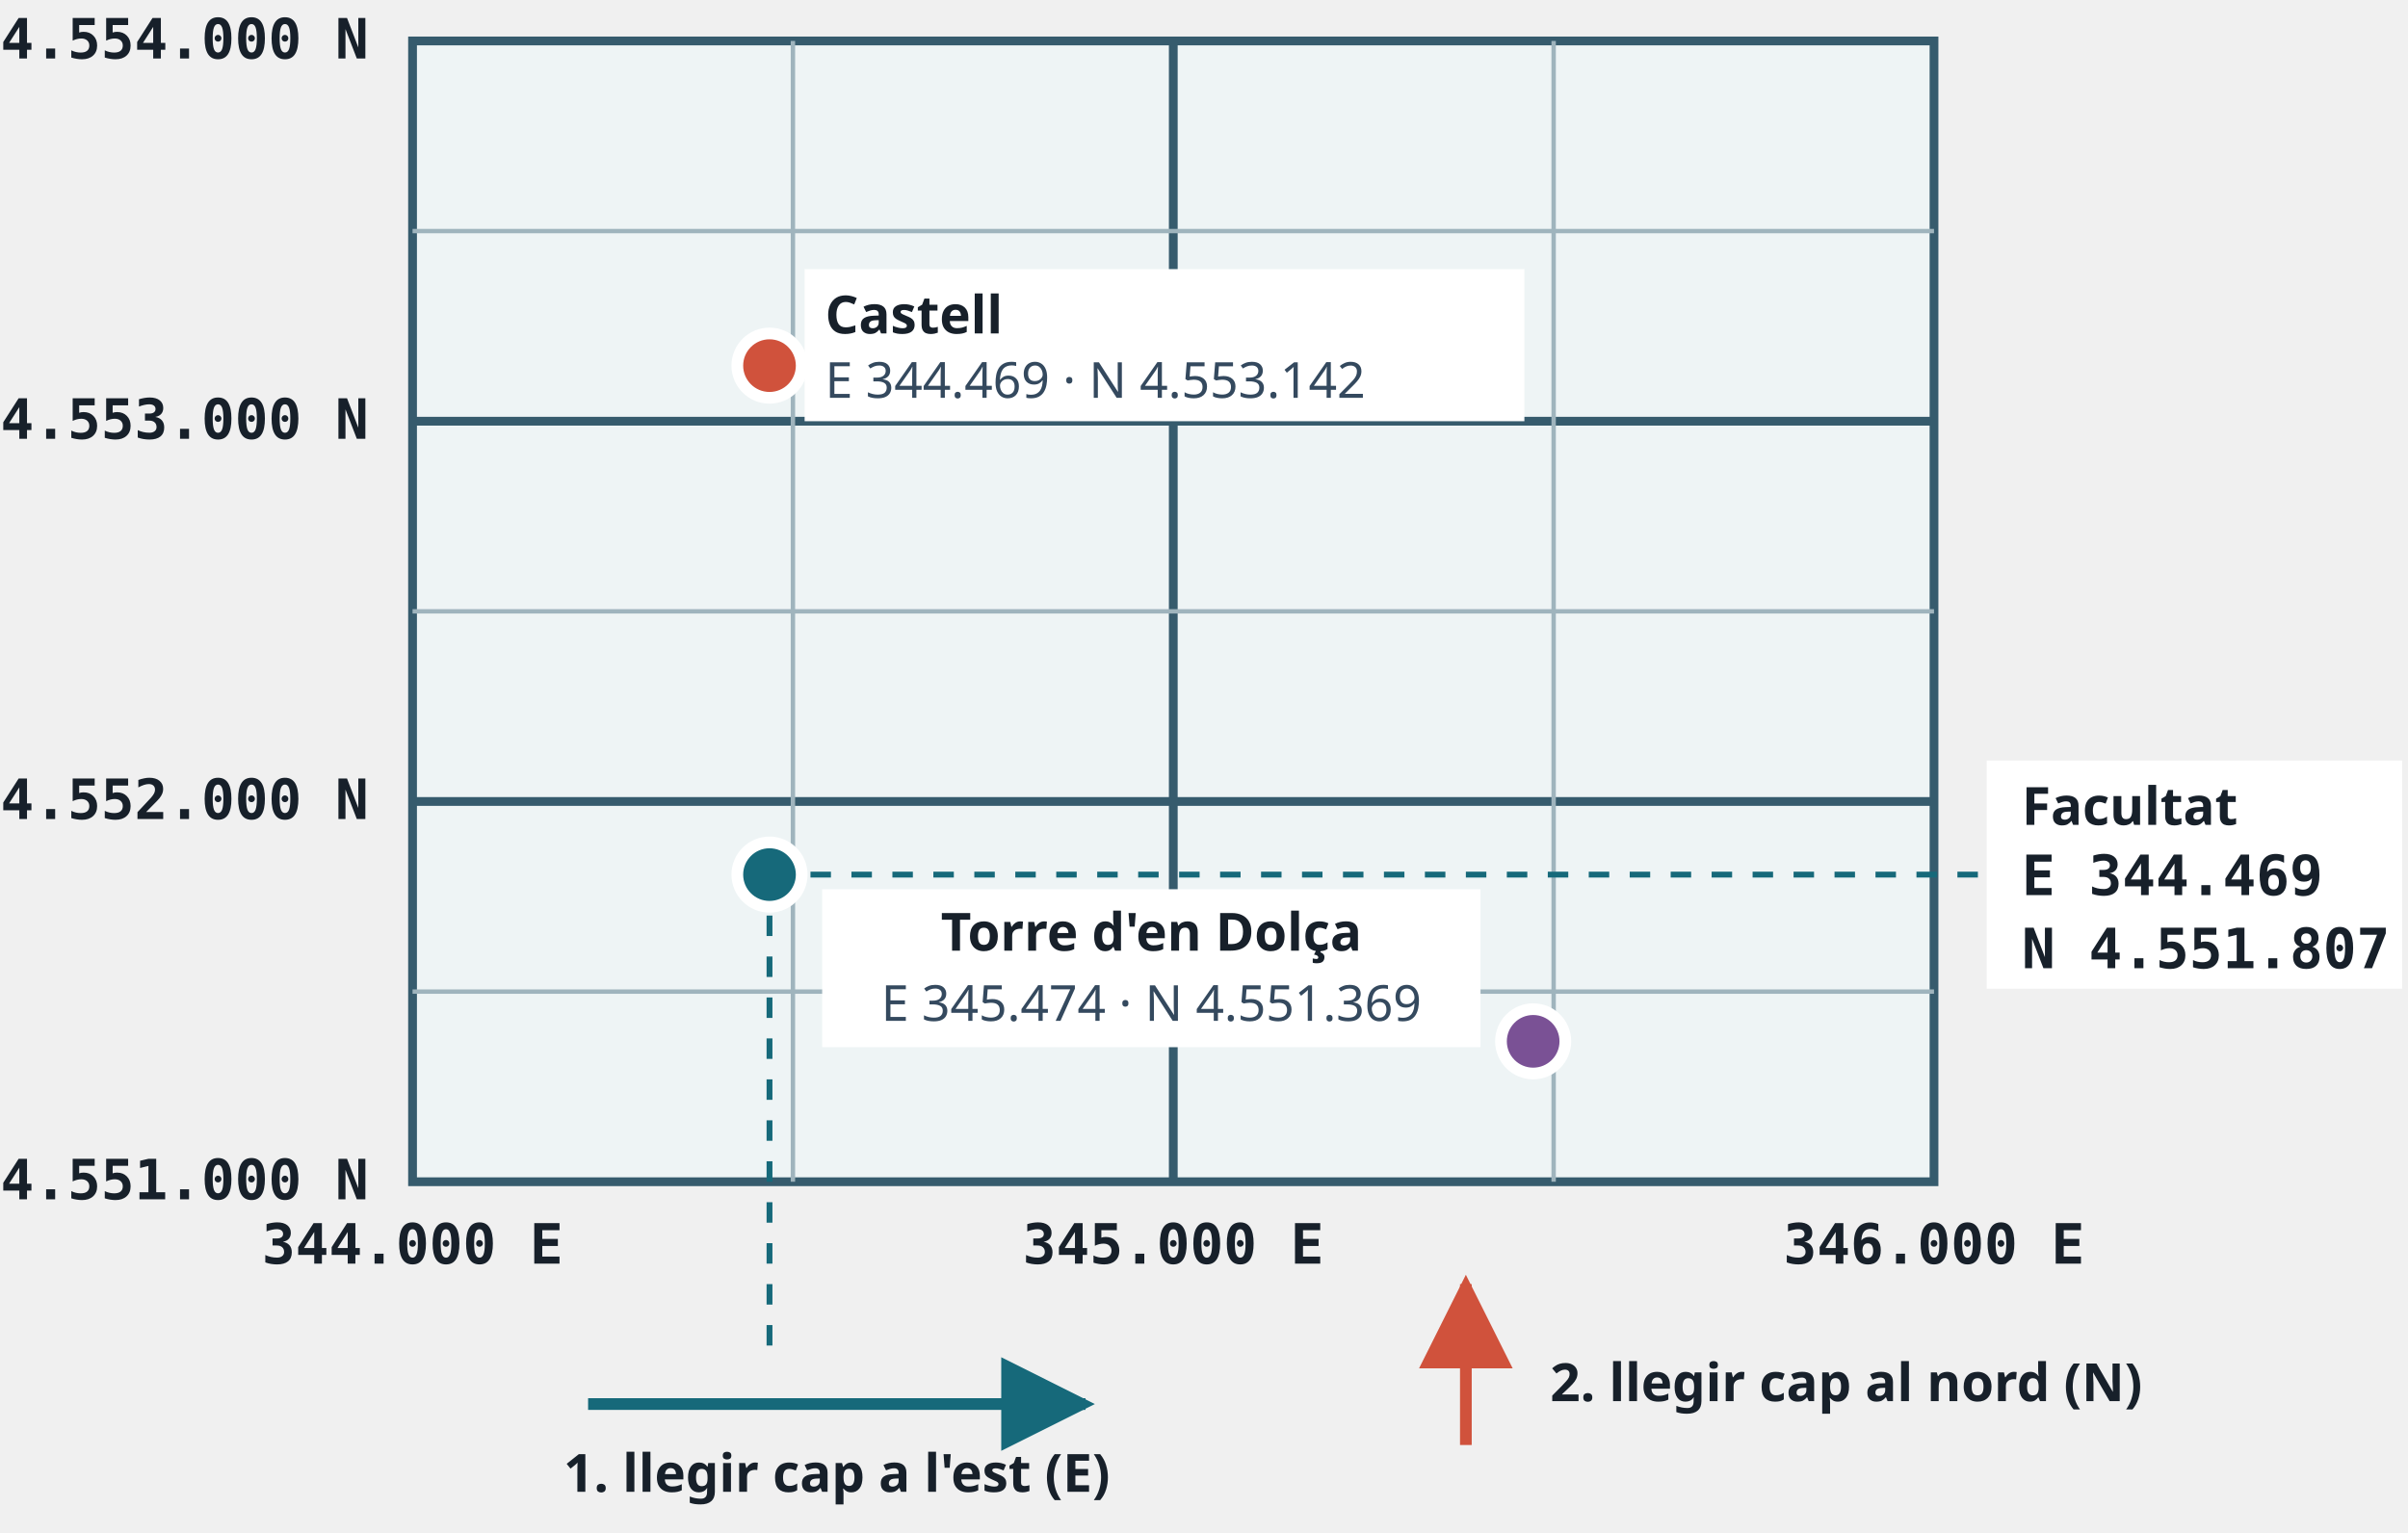
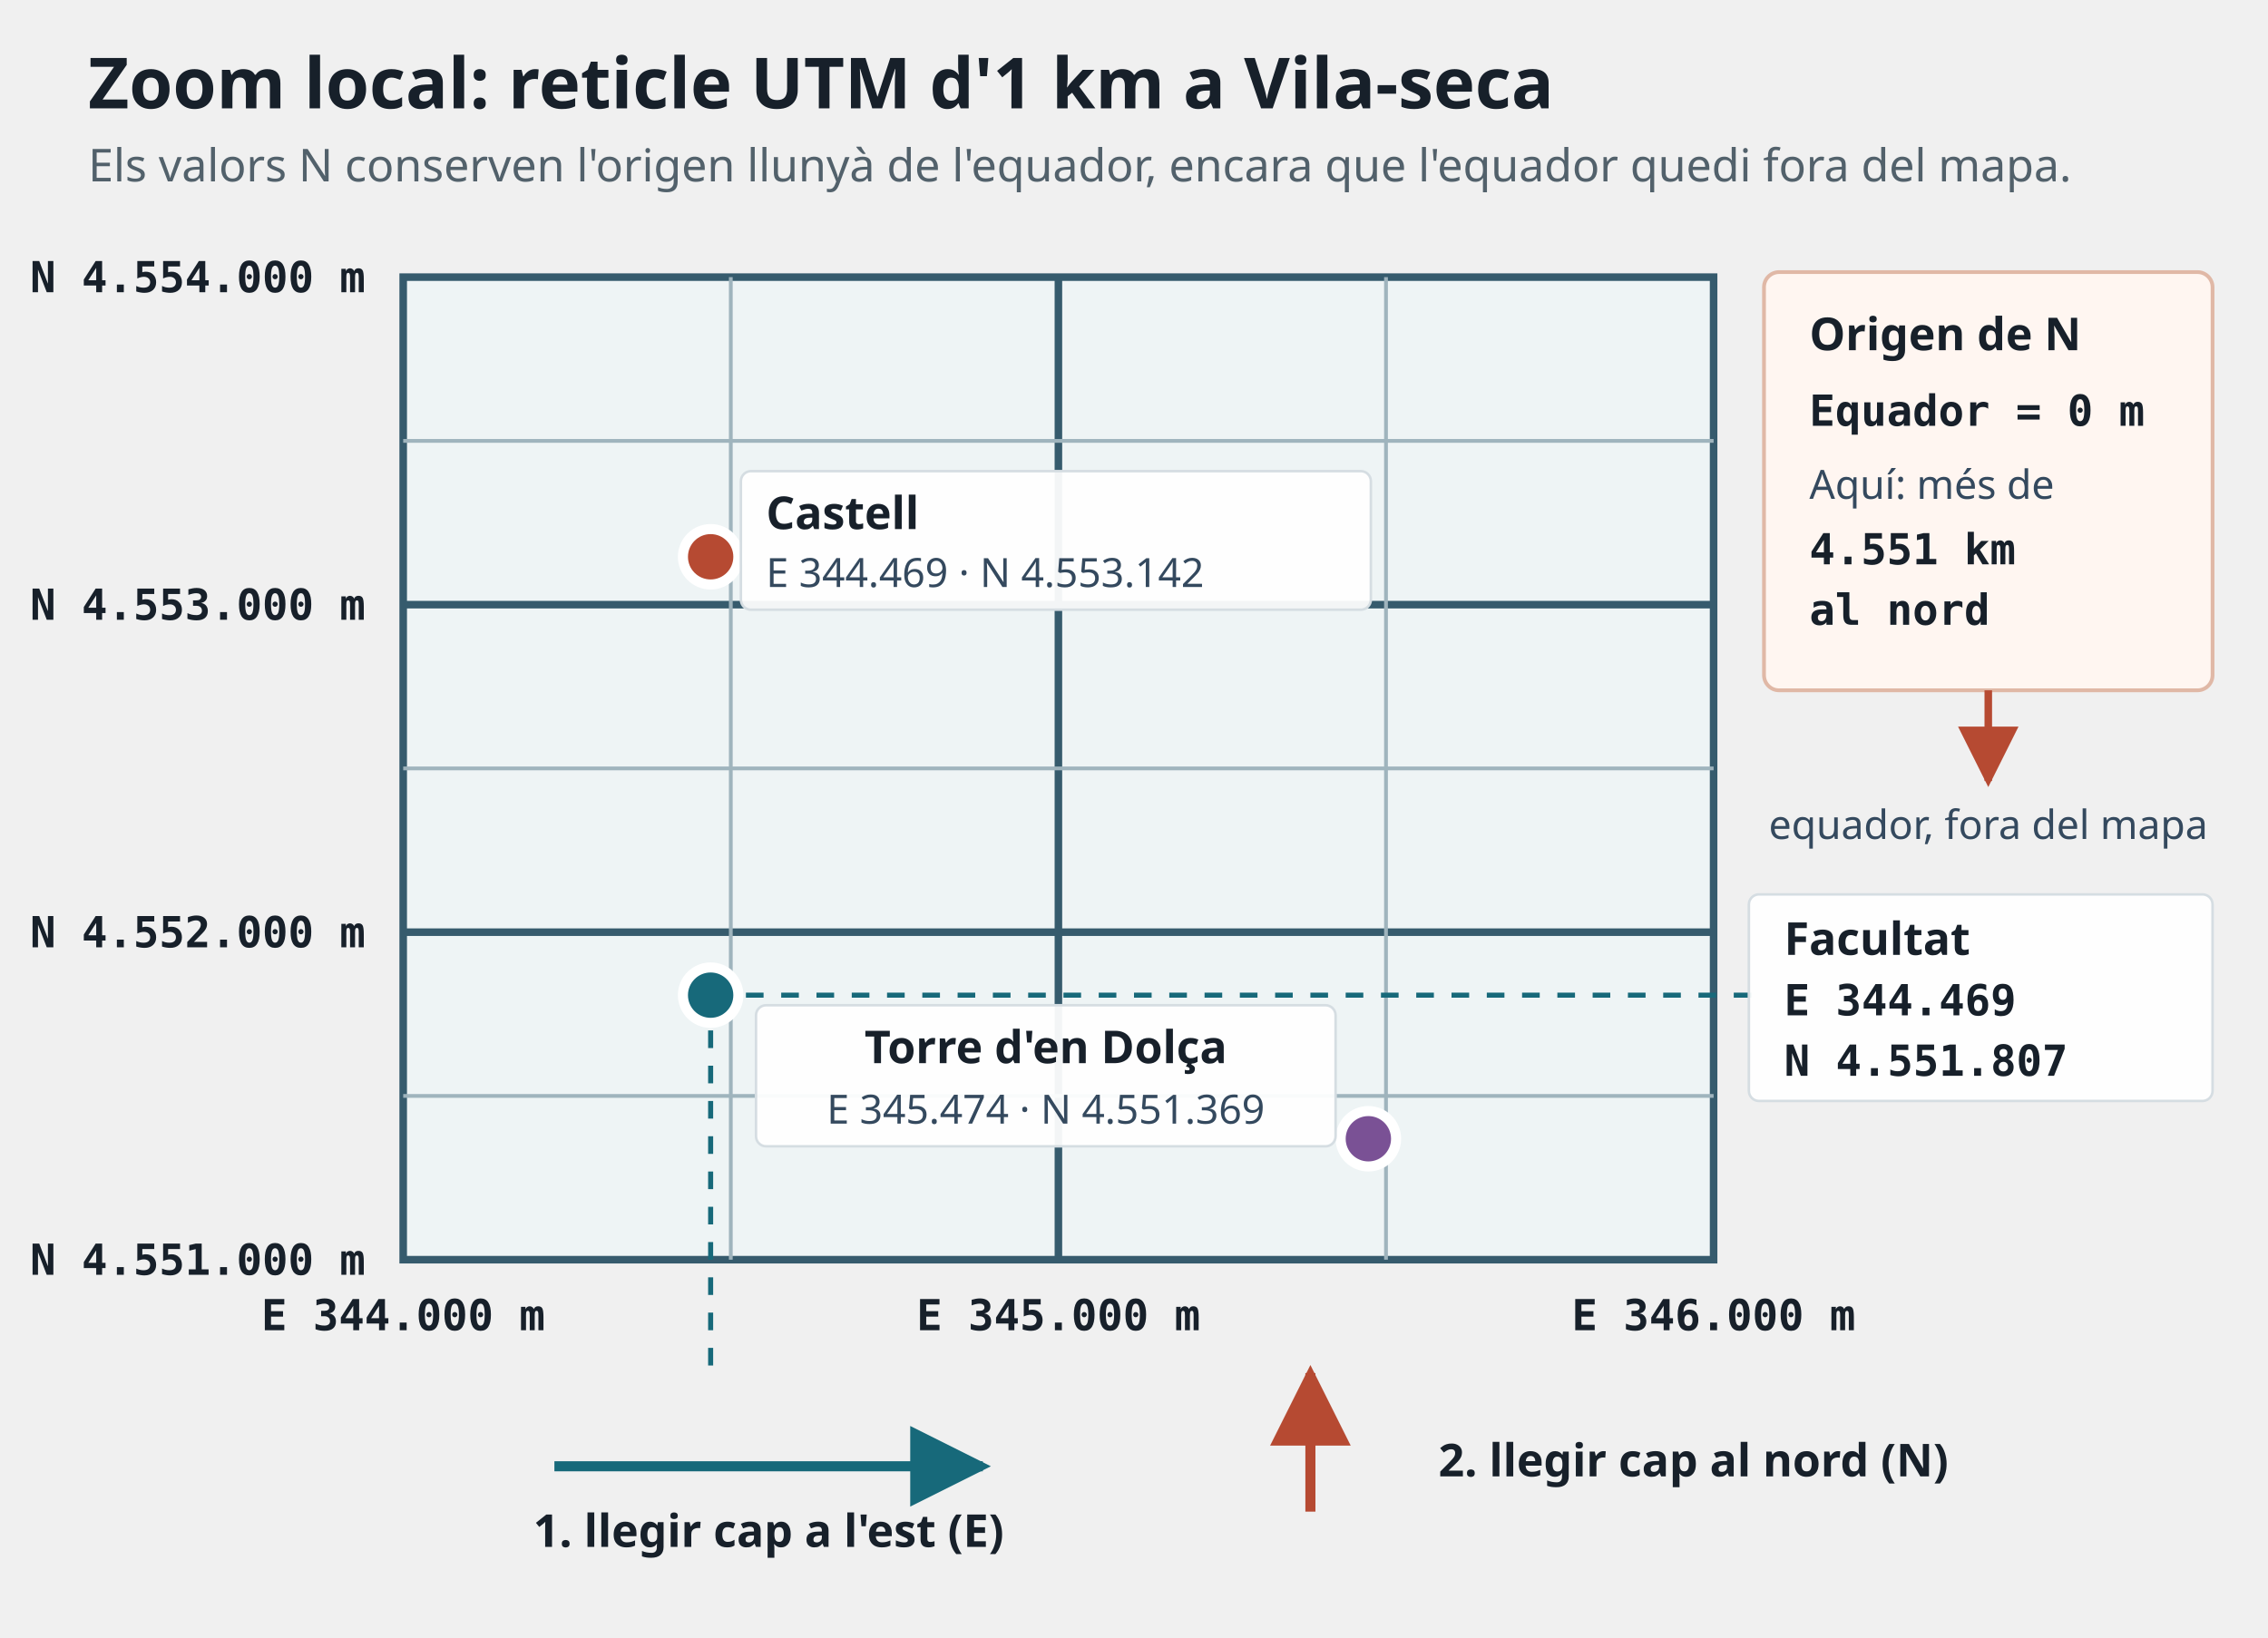
- <svg xmlns="http://www.w3.org/2000/svg" width="823" height="524" viewBox="19 96 823 524" role="img" aria-labelledby="title desc">
+ <svg xmlns="http://www.w3.org/2000/svg" width="900" height="650" viewBox="0 0 900 650" role="img" aria-labelledby="title desc">
  <defs>
    <style>
-       .axis { font: 600 19px ui-monospace, monospace; fill: #17202a; }
-       .label { font: 600 18px system-ui, sans-serif; fill: #17202a; }
-       .small { font: 17px system-ui, sans-serif; fill: #34495e; }
-       .label-back { fill: #ffffff; }
+       .title { font: 700 28px system-ui, sans-serif; fill: #17202a; }
+       .subtitle { font: 18px system-ui, sans-serif; fill: #52616b; }
+       .axis { font: 700 17px ui-monospace, monospace; fill: #17202a; }
+       .label { font: 700 18px system-ui, sans-serif; fill: #17202a; }
+       .small { font: 16px system-ui, sans-serif; fill: #34495e; }
+       .label-back { fill: #ffffff; fill-opacity: 0.94; stroke: #d5dde2; stroke-width: 1; }
      .major { stroke: #365b6d; stroke-width: 3; }
      .minor { stroke: #9fb4bd; stroke-width: 1.5; }
+       .panel { fill: #fff6f1; stroke: #e0b8a6; stroke-width: 1.5; }
    </style>
    <marker id="arrow-blue" viewBox="0 0 10 10" refX="9" refY="5" markerWidth="8" markerHeight="8" orient="auto">
-       <path d="M 0 0 L 10 5 L 0 10 z" fill="#16697a" />
+       <path d="M0,0 L10,5 L0,10 z" fill="#17697a" />
    </marker>
    <marker id="arrow-red" viewBox="0 0 10 10" refX="9" refY="5" markerWidth="8" markerHeight="8" orient="auto">
-       <path d="M 0 0 L 10 5 L 0 10 z" fill="#d0523c" />
+       <path d="M0,0 L10,5 L0,10 z" fill="#b64a32" />
    </marker>
  </defs>
+   <text x="35" y="43" class="title">Zoom local: reticle UTM d'1 km a Vila-seca</text>
+   <text x="35" y="72" class="subtitle">Els valors N conserven l'origen llunyà de l'equador, encara que l'equador quedi fora del mapa.</text>
  <rect x="160" y="110" width="520" height="390" fill="#eef4f5" stroke="#365b6d" stroke-width="3" />
  <line x1="420" y1="110" x2="420" y2="500" class="major" />
  <line x1="160" y1="240" x2="680" y2="240" class="major" />
  <line x1="160" y1="370" x2="680" y2="370" class="major" />
  <line x1="290" y1="110" x2="290" y2="500" class="minor" />
  <line x1="550" y1="110" x2="550" y2="500" class="minor" />
  <line x1="160" y1="175" x2="680" y2="175" class="minor" />
  <line x1="160" y1="305" x2="680" y2="305" class="minor" />
  <line x1="160" y1="435" x2="680" y2="435" class="minor" />
-   <text x="160" y="528" text-anchor="middle" class="axis">344.000 E</text>
-   <text x="420" y="528" text-anchor="middle" class="axis">345.000 E</text>
-   <text x="680" y="528" text-anchor="middle" class="axis">346.000 E</text>
-   <text x="145" y="506" text-anchor="end" class="axis">4.551.000 N</text>
-   <text x="145" y="376" text-anchor="end" class="axis">4.552.000 N</text>
-   <text x="145" y="246" text-anchor="end" class="axis">4.553.000 N</text>
-   <text x="145" y="116" text-anchor="end" class="axis">4.554.000 N</text>
-   <circle cx="282" cy="395" r="11" fill="#16697a" stroke="#fff" stroke-width="4" />
-   <circle cx="282" cy="221" r="11" fill="#d0523c" stroke="#fff" stroke-width="4" />
+   <text x="160" y="528" text-anchor="middle" class="axis">E 344.000 m</text>
+   <text x="420" y="528" text-anchor="middle" class="axis">E 345.000 m</text>
+   <text x="680" y="528" text-anchor="middle" class="axis">E 346.000 m</text>
+   <text x="145" y="506" text-anchor="end" class="axis">N 4.551.000 m</text>
+   <text x="145" y="376" text-anchor="end" class="axis">N 4.552.000 m</text>
+   <text x="145" y="246" text-anchor="end" class="axis">N 4.553.000 m</text>
+   <text x="145" y="116" text-anchor="end" class="axis">N 4.554.000 m</text>
+   <circle cx="282" cy="395" r="11" fill="#17697a" stroke="#fff" stroke-width="4" />
+   <circle cx="282" cy="221" r="11" fill="#b64a32" stroke="#fff" stroke-width="4" />
  <circle cx="543" cy="452" r="11" fill="#7a5195" stroke="#fff" stroke-width="4" />
-   <line x1="282" y1="395" x2="720" y2="395" stroke="#16697a" stroke-width="2" stroke-dasharray="7 7" />
-   <line x1="282" y1="395" x2="282" y2="560" stroke="#16697a" stroke-width="2" stroke-dasharray="7 7" />
-   <rect x="698" y="356" width="142" height="78" class="label-back" />
-   <text x="710" y="378" class="label">Facultat</text>
-   <text x="710" y="402" class="axis">E 344.469</text>
-   <text x="710" y="427" class="axis">N 4.551.807</text>
-   <rect x="294" y="188" width="246" height="52" class="label-back" />
-   <text x="301" y="210" class="label">Castell</text>
-   <text x="301" y="232" class="small">E 344.469 · N 4.553.142</text>
-   <rect x="300" y="400" width="225" height="54" class="label-back" />
-   <text x="412.5" y="421" text-anchor="middle" class="label">Torre d'en Dolça</text>
-   <text x="412.5" y="445" text-anchor="middle" class="small">E 345.474 · N 4.551.369</text>
-   <line x1="220" y1="576" x2="390" y2="576" stroke="#16697a" stroke-width="4" marker-end="url(#arrow-blue)" />
-   <text x="305" y="606" text-anchor="middle" class="label">1. llegir cap a l'est (E)</text>
-   <line x1="520" y1="590" x2="520" y2="535" stroke="#d0523c" stroke-width="4" marker-end="url(#arrow-red)" />
-   <text x="650" y="575" text-anchor="middle" class="label">2. llegir cap al nord (N)</text>
+   <line x1="282" y1="395" x2="696" y2="395" stroke="#17697a" stroke-width="2" stroke-dasharray="7 7" />
+   <line x1="282" y1="395" x2="282" y2="548" stroke="#17697a" stroke-width="2" stroke-dasharray="7 7" />
+   <rect x="694" y="355" width="184" height="82" rx="4" class="label-back" />
+   <text x="708" y="379" class="label">Facultat</text>
+   <text x="708" y="403" class="axis">E 344.469</text>
+   <text x="708" y="427" class="axis">N 4.551.807</text>
+   <rect x="294" y="187" width="250" height="55" rx="4" class="label-back" />
+   <text x="304" y="210" class="label">Castell</text>
+   <text x="304" y="233" class="small">E 344.469 · N 4.553.142</text>
+   <rect x="300" y="399" width="230" height="56" rx="4" class="label-back" />
+   <text x="415" y="422" text-anchor="middle" class="label">Torre d'en Dolça</text>
+   <text x="415" y="446" text-anchor="middle" class="small">E 345.474 · N 4.551.369</text>
+   <rect x="700" y="108" width="178" height="166" rx="6" class="panel" />
+   <text x="718" y="139" class="label">Origen de N</text>
+   <text x="718" y="169" class="axis">Equador = 0 m</text>
+   <text x="718" y="198" class="small">Aquí: més de</text>
+   <text x="718" y="224" class="axis">4.551 km</text>
+   <text x="718" y="248" class="axis">al nord</text>
+   <line x1="789" y1="274" x2="789" y2="310" stroke="#b64a32" stroke-width="3" marker-end="url(#arrow-red)" />
+   <text x="789" y="333" text-anchor="middle" class="small">equador, fora del mapa</text>
+   <line x1="220" y1="582" x2="390" y2="582" stroke="#17697a" stroke-width="4" marker-end="url(#arrow-blue)" />
+   <text x="305" y="614" text-anchor="middle" class="label">1. llegir cap a l'est (E)</text>
+   <line x1="520" y1="600" x2="520" y2="545" stroke="#b64a32" stroke-width="4" marker-end="url(#arrow-red)" />
+   <text x="672" y="586" text-anchor="middle" class="label">2. llegir cap al nord (N)</text>
</svg>
